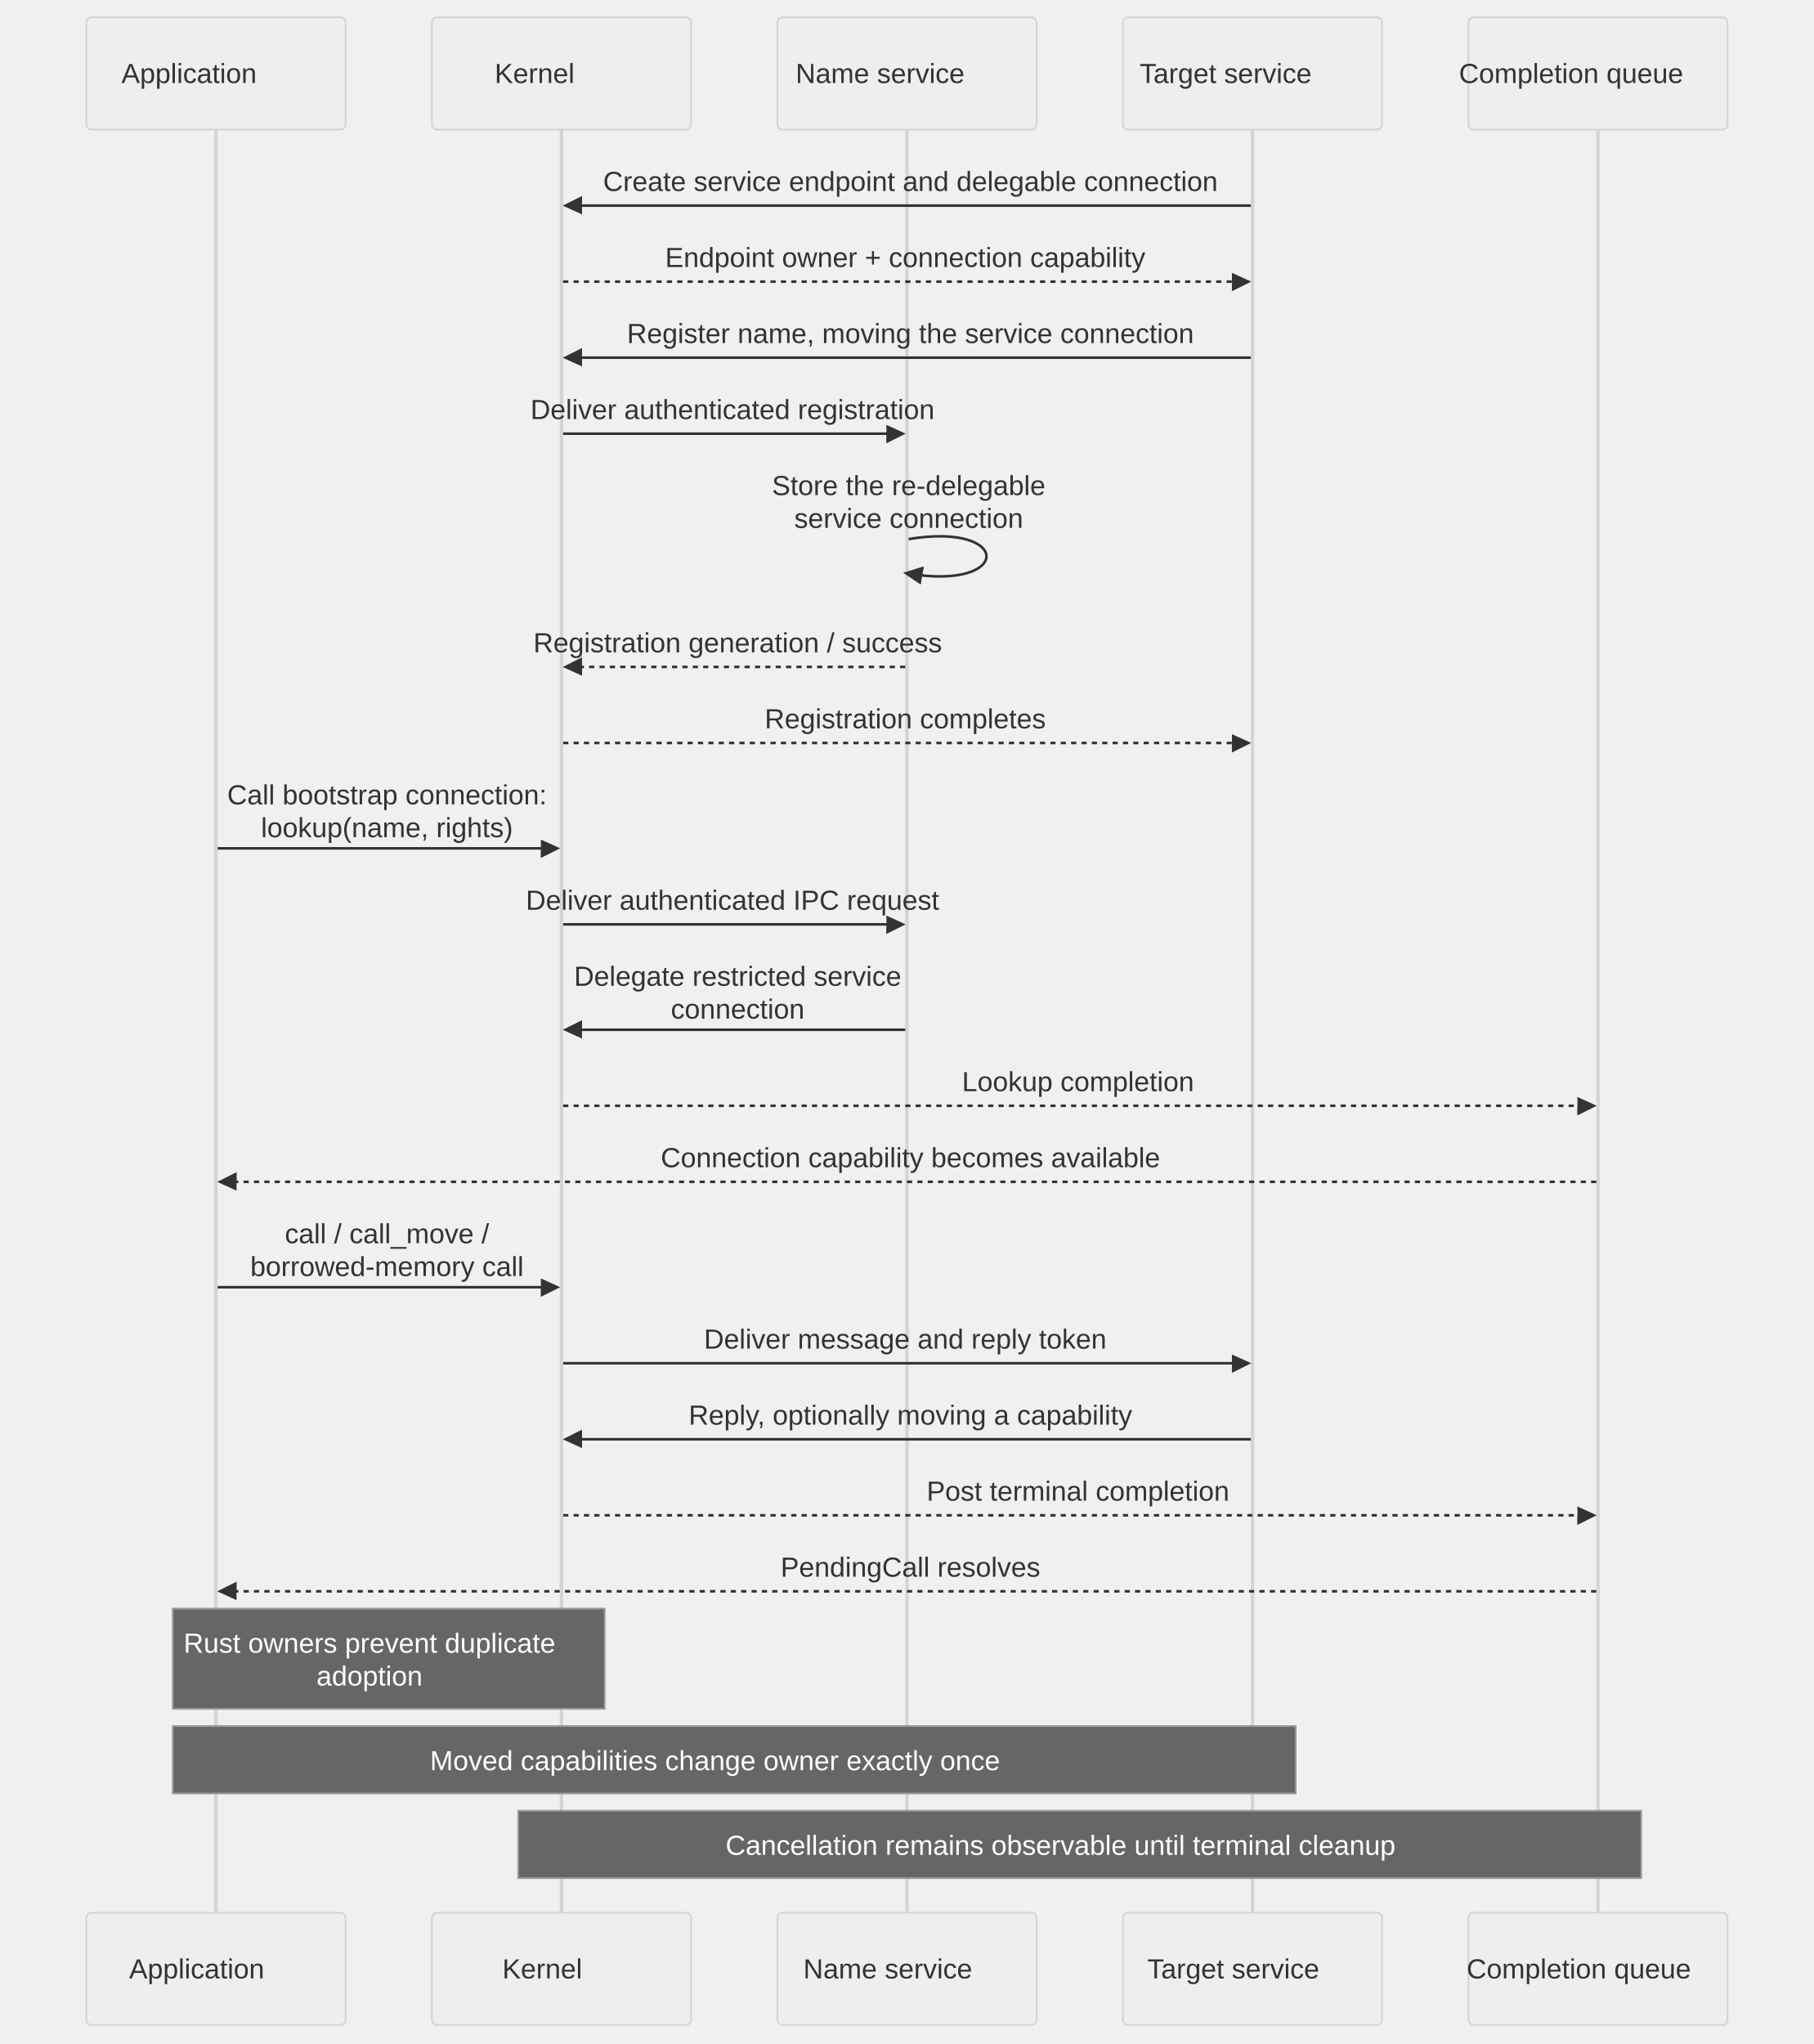
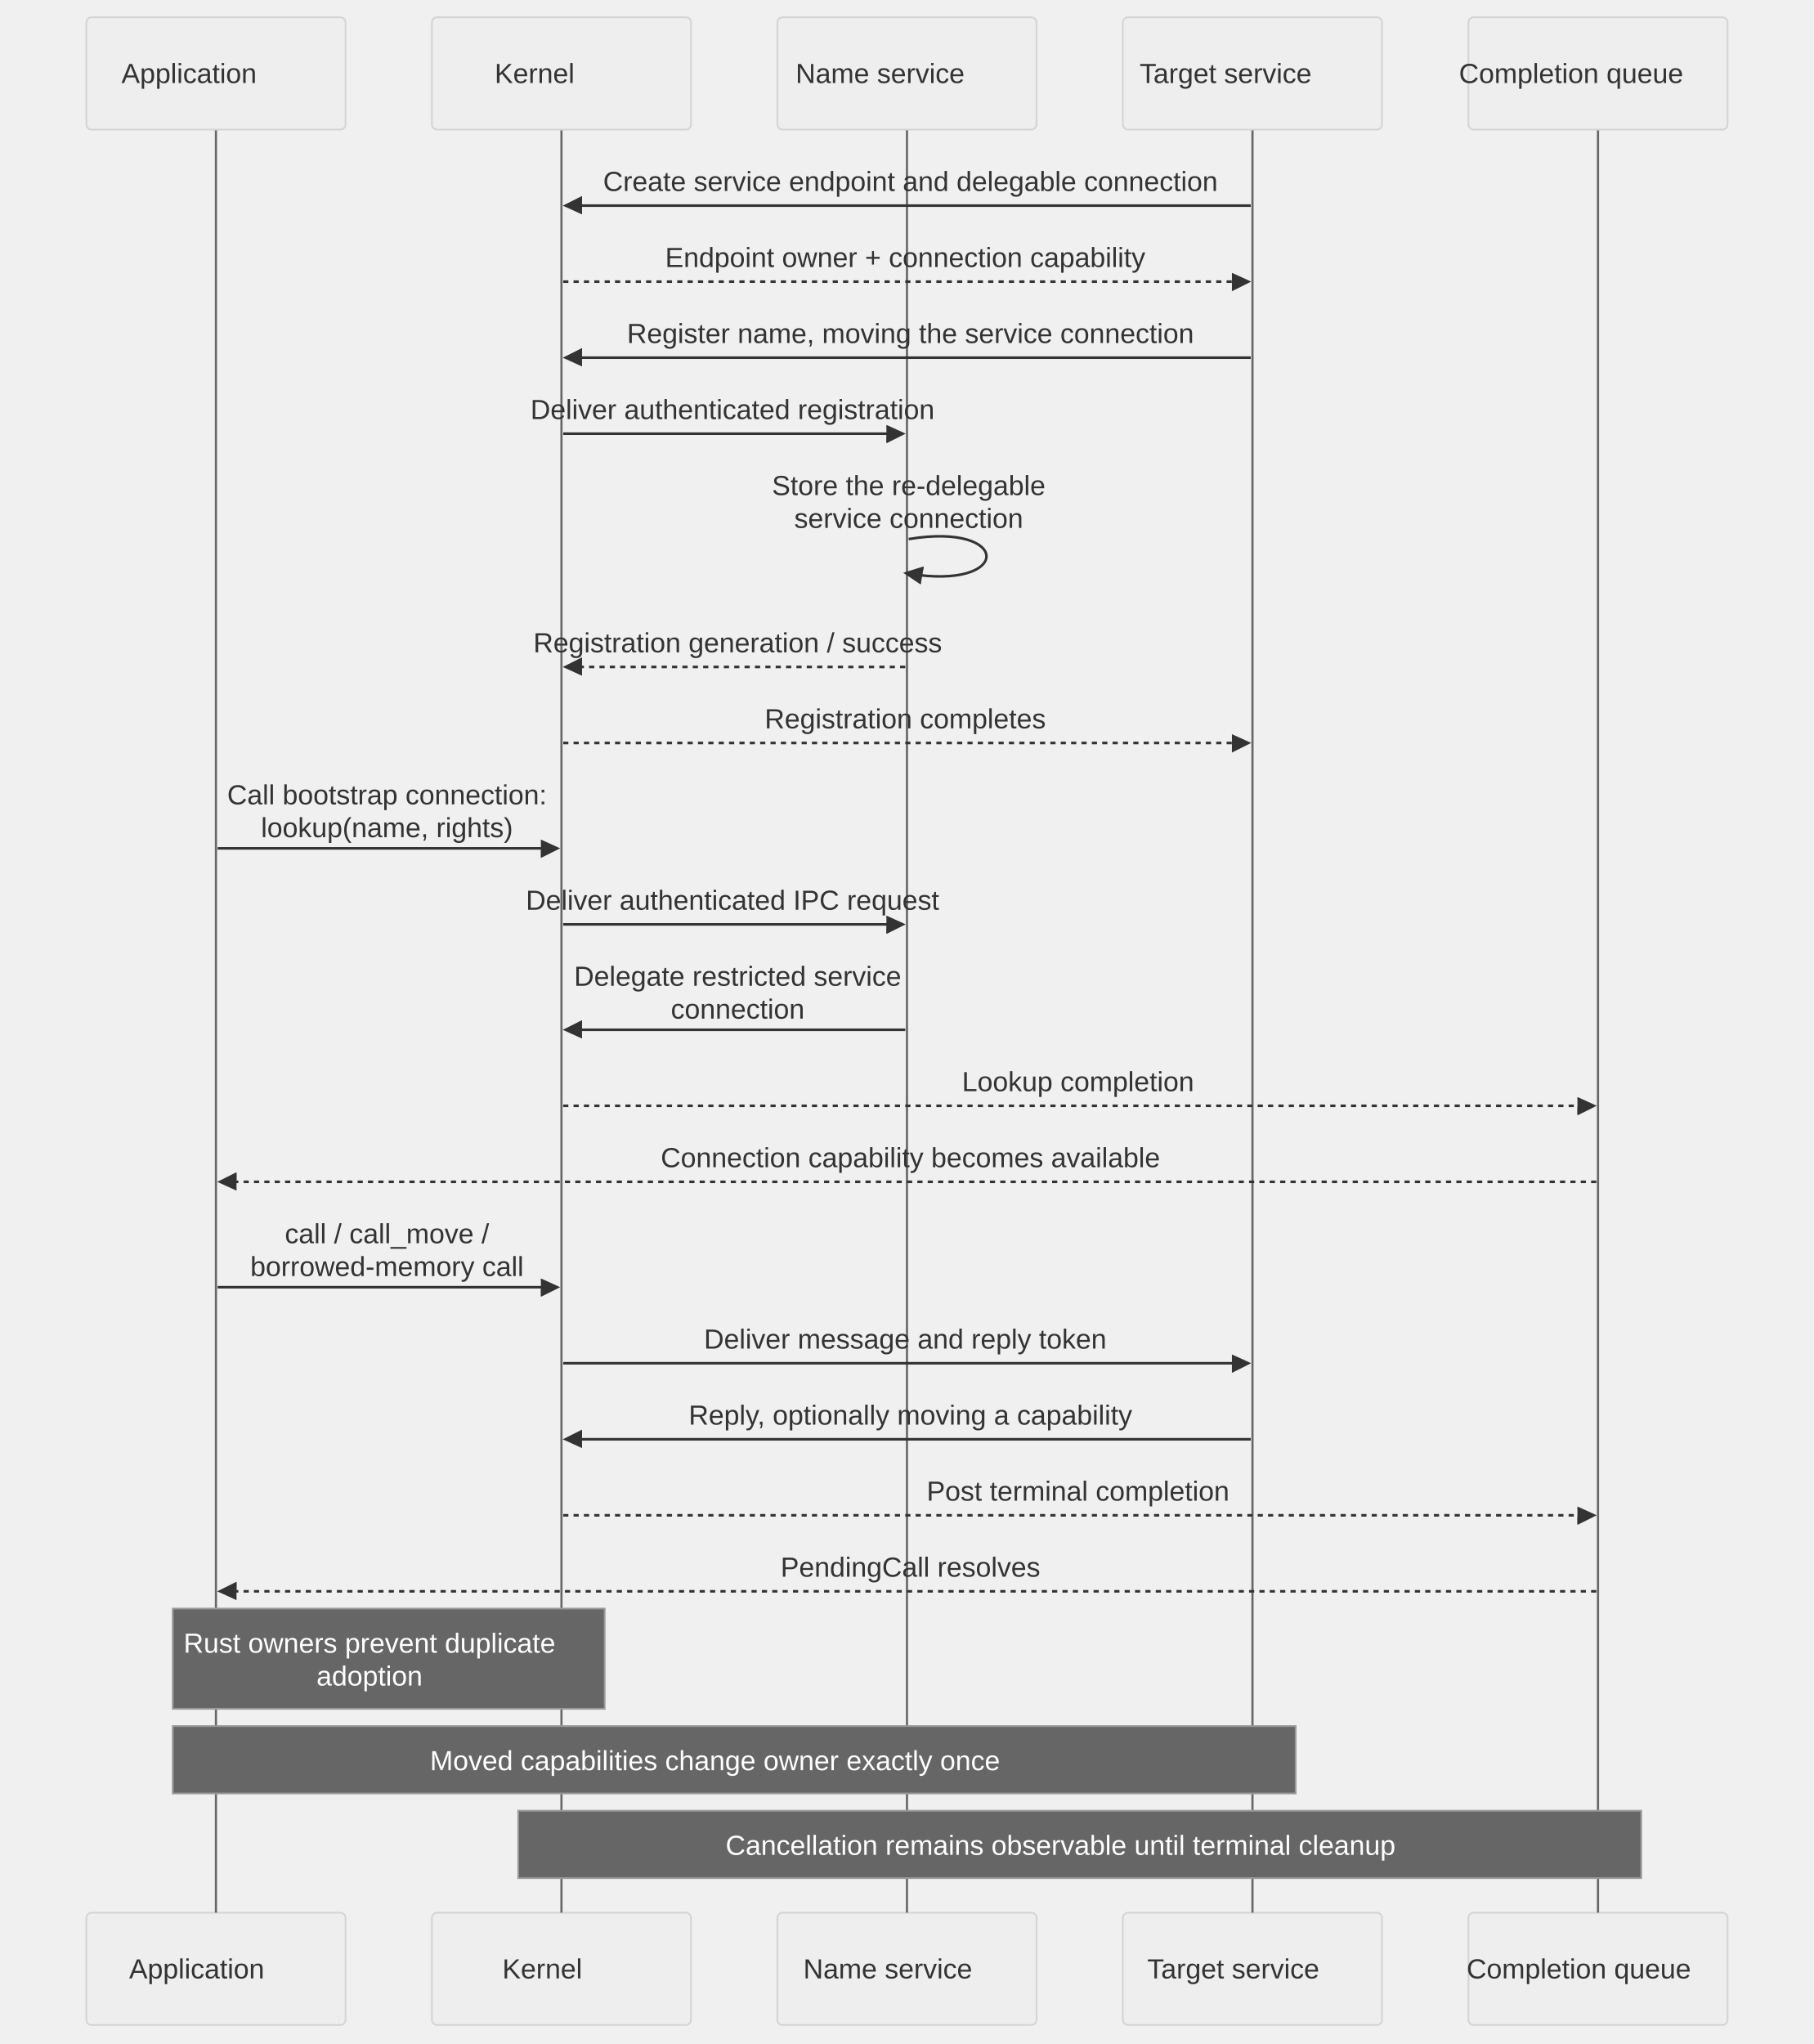
<svg xmlns="http://www.w3.org/2000/svg" xml:space="preserve" id="my-svg" width="100%" style="max-width: 1050px; background-color: white;" viewBox="-50 -10 1050 1183" role="graphics-document document" aria-roledescription="sequence">
  <g>
    <rect x="800" y="1097" fill="#eaeaea" stroke="#666" width="150" height="65" name="Q" rx="3" ry="3" class="actor actor-bottom" />
    <text x="875" y="1129.5" dominant-baseline="central" alignment-baseline="central" class="actor actor-box" style="text-anchor: middle; font-size: 16px; font-weight: 400;">
      <tspan x="875" dy="0">Completion queue</tspan>
    </text>
  </g>
  <g>
    <rect x="600" y="1097" fill="#eaeaea" stroke="#666" width="150" height="65" name="S" rx="3" ry="3" class="actor actor-bottom" />
    <text x="675" y="1129.5" dominant-baseline="central" alignment-baseline="central" class="actor actor-box" style="text-anchor: middle; font-size: 16px; font-weight: 400;">
      <tspan x="675" dy="0">Target service</tspan>
    </text>
  </g>
  <g>
    <rect x="400" y="1097" fill="#eaeaea" stroke="#666" width="150" height="65" name="N" rx="3" ry="3" class="actor actor-bottom" />
    <text x="475" y="1129.5" dominant-baseline="central" alignment-baseline="central" class="actor actor-box" style="text-anchor: middle; font-size: 16px; font-weight: 400;">
      <tspan x="475" dy="0">Name service</tspan>
    </text>
  </g>
  <g>
    <rect x="200" y="1097" fill="#eaeaea" stroke="#666" width="150" height="65" name="K" rx="3" ry="3" class="actor actor-bottom" />
    <text x="275" y="1129.5" dominant-baseline="central" alignment-baseline="central" class="actor actor-box" style="text-anchor: middle; font-size: 16px; font-weight: 400;">
      <tspan x="275" dy="0">Kernel</tspan>
    </text>
  </g>
  <g>
    <rect x="0" y="1097" fill="#eaeaea" stroke="#666" width="150" height="65" name="A" rx="3" ry="3" class="actor actor-bottom" />
    <text x="75" y="1129.5" dominant-baseline="central" alignment-baseline="central" class="actor actor-box" style="text-anchor: middle; font-size: 16px; font-weight: 400;">
      <tspan x="75" dy="0">Application</tspan>
    </text>
  </g>
  <g>
    <line id="actor4" x1="875" y1="65" x2="875" y2="1097" class="actor-line 200" stroke-width="0.5px" stroke="#999" name="Q" data-et="life-line" data-id="Q" />
    <g id="root-4" data-et="participant" data-type="participant" data-id="Q">
      <rect x="800" y="0" fill="#eaeaea" stroke="#666" width="150" height="65" name="Q" rx="3" ry="3" class="actor actor-top" />
      <text x="875" y="32.5" dominant-baseline="central" alignment-baseline="central" class="actor actor-box" style="text-anchor: middle; font-size: 16px; font-weight: 400;">
        <tspan x="875" dy="0">Completion queue</tspan>
      </text>
    </g>
  </g>
  <g>
    <line id="actor3" x1="675" y1="65" x2="675" y2="1097" class="actor-line 200" stroke-width="0.5px" stroke="#999" name="S" data-et="life-line" data-id="S" />
    <g id="root-3" data-et="participant" data-type="participant" data-id="S">
      <rect x="600" y="0" fill="#eaeaea" stroke="#666" width="150" height="65" name="S" rx="3" ry="3" class="actor actor-top" />
      <text x="675" y="32.5" dominant-baseline="central" alignment-baseline="central" class="actor actor-box" style="text-anchor: middle; font-size: 16px; font-weight: 400;">
        <tspan x="675" dy="0">Target service</tspan>
      </text>
    </g>
  </g>
  <g>
    <line id="actor2" x1="475" y1="65" x2="475" y2="1097" class="actor-line 200" stroke-width="0.5px" stroke="#999" name="N" data-et="life-line" data-id="N" />
    <g id="root-2" data-et="participant" data-type="participant" data-id="N">
      <rect x="400" y="0" fill="#eaeaea" stroke="#666" width="150" height="65" name="N" rx="3" ry="3" class="actor actor-top" />
      <text x="475" y="32.5" dominant-baseline="central" alignment-baseline="central" class="actor actor-box" style="text-anchor: middle; font-size: 16px; font-weight: 400;">
        <tspan x="475" dy="0">Name service</tspan>
      </text>
    </g>
  </g>
  <g>
    <line id="actor1" x1="275" y1="65" x2="275" y2="1097" class="actor-line 200" stroke-width="0.5px" stroke="#999" name="K" data-et="life-line" data-id="K" />
    <g id="root-1" data-et="participant" data-type="participant" data-id="K">
      <rect x="200" y="0" fill="#eaeaea" stroke="#666" width="150" height="65" name="K" rx="3" ry="3" class="actor actor-top" />
      <text x="275" y="32.5" dominant-baseline="central" alignment-baseline="central" class="actor actor-box" style="text-anchor: middle; font-size: 16px; font-weight: 400;">
        <tspan x="275" dy="0">Kernel</tspan>
      </text>
    </g>
  </g>
  <g>
    <line id="actor0" x1="75" y1="65" x2="75" y2="1097" class="actor-line 200" stroke-width="0.5px" stroke="#999" name="A" data-et="life-line" data-id="A" />
    <g id="root-0" data-et="participant" data-type="participant" data-id="A">
      <rect x="0" y="0" fill="#eaeaea" stroke="#666" width="150" height="65" name="A" rx="3" ry="3" class="actor actor-top" />
      <text x="75" y="32.5" dominant-baseline="central" alignment-baseline="central" class="actor actor-box" style="text-anchor: middle; font-size: 16px; font-weight: 400;">
        <tspan x="75" dy="0">Application</tspan>
      </text>
    </g>
  </g>
-   <style>#my-svg{font-family:"trebuchet ms",verdana,arial,sans-serif;font-size:16px;fill:#000000;}@keyframes edge-animation-frame{from{stroke-dashoffset:0;}}@keyframes dash{to{stroke-dashoffset:0;}}#my-svg .edge-animation-slow{stroke-dasharray:9,5!important;stroke-dashoffset:900;animation:dash 50s linear infinite;stroke-linecap:round;}#my-svg .edge-animation-fast{stroke-dasharray:9,5!important;stroke-dashoffset:900;animation:dash 20s linear infinite;stroke-linecap:round;}#my-svg .error-icon{fill:#552222;}#my-svg .error-text{fill:#552222;stroke:#552222;}#my-svg .edge-thickness-normal{stroke-width:1px;}#my-svg .edge-thickness-thick{stroke-width:3.5px;}#my-svg .edge-pattern-solid{stroke-dasharray:0;}#my-svg .edge-thickness-invisible{stroke-width:0;fill:none;}#my-svg .edge-pattern-dashed{stroke-dasharray:3;}#my-svg .edge-pattern-dotted{stroke-dasharray:2;}#my-svg .marker{fill:#666;stroke:#666;}#my-svg .marker.cross{stroke:#666;}#my-svg svg{font-family:"trebuchet ms",verdana,arial,sans-serif;font-size:16px;}#my-svg p{margin:0;}#my-svg .actor{stroke:hsl(0, 0%, 83%);fill:#eee;stroke-width:1;}#my-svg rect.actor.outer-path[data-look="neo"]{filter:drop-shadow( 1px 2px 2px rgba(185,185,185,1));}#my-svg rect.note[data-look="neo"]{stroke:#999;fill:#666;filter:drop-shadow( 1px 2px 2px rgba(185,185,185,1));}#my-svg text.actor&gt;tspan{fill:#333;stroke:none;}#my-svg .actor-line{stroke:hsl(0, 0%, 83%);}#my-svg .innerArc{stroke-width:1.5;stroke-dasharray:none;}#my-svg .messageLine0{stroke-width:1.5;stroke-dasharray:none;stroke:#333;}#my-svg .messageLine1{stroke-width:1.5;stroke-dasharray:2,2;stroke:#333;}#my-svg [id$="-arrowhead"] path{fill:#333;stroke:#333;}#my-svg .sequenceNumber{fill:white;}#my-svg [id$="-sequencenumber"]{fill:#333;}#my-svg [id$="-crosshead"] path{fill:#333;stroke:#333;}#my-svg .messageText{fill:#333;stroke:none;}#my-svg .labelBox{stroke:hsl(0, 0%, 83%);fill:#eee;filter:none;}#my-svg .labelText,#my-svg .labelText&gt;tspan{fill:#333;stroke:none;}#my-svg .loopText,#my-svg .loopText&gt;tspan{fill:#333;stroke:none;}#my-svg .loopLine{stroke-width:2px;stroke-dasharray:2,2;stroke:hsl(0, 0%, 83%);fill:hsl(0, 0%, 83%);}#my-svg .note{stroke:#999;fill:#666;}#my-svg .noteText,#my-svg .noteText&gt;tspan{fill:#fff;stroke:none;font-weight:normal;}#my-svg .activation0{fill:#f4f4f4;stroke:#666;}#my-svg .activation1{fill:#f4f4f4;stroke:#666;}#my-svg .activation2{fill:#f4f4f4;stroke:#666;}#my-svg .actorPopupMenu{position:absolute;}#my-svg .actorPopupMenuPanel{position:absolute;fill:#eee;box-shadow:0px 8px 16px 0px rgba(0,0,0,0.2);filter:drop-shadow(3px 5px 2px rgb(0 0 0 / 0.4));}#my-svg .actor-man circle,#my-svg line{fill:#eee;stroke-width:2px;}#my-svg g rect.rect{filter:drop-shadow( 1px 2px 2px rgba(185,185,185,1));stroke:#999;}#my-svg .node .neo-node{stroke:#999;}#my-svg [data-look="neo"].node rect,#my-svg [data-look="neo"].cluster rect,#my-svg [data-look="neo"].node polygon{stroke:url(#my-svg-gradient);filter:drop-shadow( 1px 2px 2px rgba(185,185,185,1));}#my-svg [data-look="neo"].node path{stroke:url(#my-svg-gradient);stroke-width:1px;}#my-svg [data-look="neo"].node .outer-path{filter:drop-shadow( 1px 2px 2px rgba(185,185,185,1));}#my-svg [data-look="neo"].node .neo-line path{stroke:#999;filter:none;}#my-svg [data-look="neo"].node circle{stroke:url(#my-svg-gradient);filter:drop-shadow( 1px 2px 2px rgba(185,185,185,1));}#my-svg [data-look="neo"].node circle .state-start{fill:#000000;}#my-svg [data-look="neo"].icon-shape .icon{fill:url(#my-svg-gradient);filter:drop-shadow( 1px 2px 2px rgba(185,185,185,1));}#my-svg [data-look="neo"].icon-shape .icon-neo path{stroke:url(#my-svg-gradient);filter:drop-shadow( 1px 2px 2px rgba(185,185,185,1));}#my-svg :root{--mermaid-font-family:"trebuchet ms",verdana,arial,sans-serif;}</style>
+   <style>#my-svg{font-family:"trebuchet ms",verdana,arial,sans-serif;font-size:16px;fill:#000000;}@keyframes edge-animation-frame{from{stroke-dashoffset:0;}}@keyframes dash{to{stroke-dashoffset:0;}}#my-svg .edge-animation-slow{stroke-dasharray:9,5!important;stroke-dashoffset:900;animation:dash 50s linear infinite;stroke-linecap:round;}#my-svg .edge-animation-fast{stroke-dasharray:9,5!important;stroke-dashoffset:900;animation:dash 20s linear infinite;stroke-linecap:round;}#my-svg .error-icon{fill:#552222;}#my-svg .error-text{fill:#552222;stroke:#552222;}#my-svg .edge-thickness-normal{stroke-width:1px;}#my-svg .edge-thickness-thick{stroke-width:3.5px;}#my-svg .edge-pattern-solid{stroke-dasharray:0;}#my-svg .edge-thickness-invisible{stroke-width:0;fill:none;}#my-svg .edge-pattern-dashed{stroke-dasharray:3;}#my-svg .edge-pattern-dotted{stroke-dasharray:2;}#my-svg .marker{fill:#666;stroke:#666;}#my-svg .marker.cross{stroke:#666;}#my-svg svg{font-family:"trebuchet ms",verdana,arial,sans-serif;font-size:16px;}#my-svg p{margin:0;}#my-svg .actor{stroke:hsl(0, 0%, 83%);fill:#eee;stroke-width:1;}#my-svg rect.actor.outer-path[data-look="neo"]{filter:drop-shadow( 1px 2px 2px rgba(185,185,185,1));}#my-svg rect.note[data-look="neo"]{stroke:#999;fill:#666;filter:drop-shadow( 1px 2px 2px rgba(185,185,185,1));}#my-svg text.actor&gt;tspan{fill:#333;stroke:none;}#my-svg .actor-line{stroke:#666666;}#my-svg .innerArc{stroke-width:1.5;stroke-dasharray:none;}#my-svg .messageLine0{stroke-width:1.5;stroke-dasharray:none;stroke:#333;}#my-svg .messageLine1{stroke-width:1.5;stroke-dasharray:2,2;stroke:#333;}#my-svg [id$="-arrowhead"] path{fill:#333;stroke:#333;}#my-svg .sequenceNumber{fill:white;}#my-svg [id$="-sequencenumber"]{fill:#333;}#my-svg [id$="-crosshead"] path{fill:#333;stroke:#333;}#my-svg .messageText{fill:#333;stroke:none;}#my-svg .labelBox{stroke:hsl(0, 0%, 83%);fill:#eee;filter:none;}#my-svg .labelText,#my-svg .labelText&gt;tspan{fill:#333;stroke:none;}#my-svg .loopText,#my-svg .loopText&gt;tspan{fill:#333;stroke:none;}#my-svg .loopLine{stroke-width:2px;stroke-dasharray:2,2;stroke:hsl(0, 0%, 83%);fill:hsl(0, 0%, 83%);}#my-svg .note{stroke:#999;fill:#666;}#my-svg .noteText,#my-svg .noteText&gt;tspan{fill:#fff;stroke:none;font-weight:normal;}#my-svg .activation0{fill:#f4f4f4;stroke:#666;}#my-svg .activation1{fill:#f4f4f4;stroke:#666;}#my-svg .activation2{fill:#f4f4f4;stroke:#666;}#my-svg .actorPopupMenu{position:absolute;}#my-svg .actorPopupMenuPanel{position:absolute;fill:#eee;box-shadow:0px 8px 16px 0px rgba(0,0,0,0.2);filter:drop-shadow(3px 5px 2px rgb(0 0 0 / 0.4));}#my-svg .actor-man circle,#my-svg line{fill:#eee;stroke-width:2px;}#my-svg g rect.rect{filter:drop-shadow( 1px 2px 2px rgba(185,185,185,1));stroke:#999;}#my-svg .node .neo-node{stroke:#999;}#my-svg [data-look="neo"].node rect,#my-svg [data-look="neo"].cluster rect,#my-svg [data-look="neo"].node polygon{stroke:url(#my-svg-gradient);filter:drop-shadow( 1px 2px 2px rgba(185,185,185,1));}#my-svg [data-look="neo"].node path{stroke:url(#my-svg-gradient);stroke-width:1px;}#my-svg [data-look="neo"].node .outer-path{filter:drop-shadow( 1px 2px 2px rgba(185,185,185,1));}#my-svg [data-look="neo"].node .neo-line path{stroke:#999;filter:none;}#my-svg [data-look="neo"].node circle{stroke:url(#my-svg-gradient);filter:drop-shadow( 1px 2px 2px rgba(185,185,185,1));}#my-svg [data-look="neo"].node circle .state-start{fill:#000000;}#my-svg [data-look="neo"].icon-shape .icon{fill:url(#my-svg-gradient);filter:drop-shadow( 1px 2px 2px rgba(185,185,185,1));}#my-svg [data-look="neo"].icon-shape .icon-neo path{stroke:url(#my-svg-gradient);filter:drop-shadow( 1px 2px 2px rgba(185,185,185,1));}#my-svg .actor-line{stroke:#666666!important;stroke-width:1.25px!important;}#my-svg :root{--mermaid-font-family:"trebuchet ms",verdana,arial,sans-serif;}</style>
  <g />
  <defs>
    <symbol id="my-svg-computer" width="24" height="24">
      <path transform="scale(.5)" d="M2 2v13h20v-13h-20zm18 11h-16v-9h16v9zm-10.228 6l.466-1h3.524l.467 1h-4.457zm14.228 3h-24l2-6h2.104l-1.33 4h18.45l-1.297-4h2.073l2 6zm-5-10h-14v-7h14v7z" />
    </symbol>
  </defs>
  <defs>
    <symbol id="my-svg-database" fill-rule="evenodd" clip-rule="evenodd">
      <path transform="scale(.5)" d="M12.258.001l.256.004.255.005.253.008.251.01.249.012.247.015.246.016.242.019.241.02.239.023.236.024.233.027.231.028.229.031.225.032.223.034.22.036.217.038.214.04.211.041.208.043.205.045.201.046.198.048.194.05.191.051.187.053.183.054.18.056.175.057.172.059.168.06.163.061.16.063.155.064.15.066.074.033.073.033.071.034.07.034.069.035.068.035.067.035.066.035.064.036.064.036.062.036.06.036.06.037.058.037.058.037.055.038.055.038.053.038.052.038.051.039.05.039.048.039.047.039.045.04.044.04.043.04.041.04.04.041.039.041.037.041.036.041.034.041.033.042.032.042.03.042.029.042.027.042.026.043.024.043.023.043.021.043.02.043.018.044.017.043.015.044.013.044.012.044.011.045.009.044.007.045.006.045.004.045.002.045.001.045v17l-.001.045-.002.045-.004.045-.006.045-.007.045-.009.044-.011.045-.012.044-.013.044-.015.044-.017.043-.018.044-.02.043-.021.043-.023.043-.024.043-.026.043-.027.042-.029.042-.03.042-.032.042-.033.042-.034.041-.036.041-.037.041-.039.041-.04.041-.041.04-.043.04-.044.04-.045.04-.047.039-.048.039-.05.039-.051.039-.052.038-.053.038-.055.038-.055.038-.058.037-.058.037-.06.037-.06.036-.062.036-.064.036-.064.036-.066.035-.067.035-.068.035-.069.035-.07.034-.071.034-.073.033-.074.033-.15.066-.155.064-.16.063-.163.061-.168.06-.172.059-.175.057-.18.056-.183.054-.187.053-.191.051-.194.05-.198.048-.201.046-.205.045-.208.043-.211.041-.214.04-.217.038-.22.036-.223.034-.225.032-.229.031-.231.028-.233.027-.236.024-.239.023-.241.02-.242.019-.246.016-.247.015-.249.012-.251.01-.253.008-.255.005-.256.004-.258.001-.258-.001-.256-.004-.255-.005-.253-.008-.251-.01-.249-.012-.247-.015-.245-.016-.243-.019-.241-.02-.238-.023-.236-.024-.234-.027-.231-.028-.228-.031-.226-.032-.223-.034-.22-.036-.217-.038-.214-.04-.211-.041-.208-.043-.204-.045-.201-.046-.198-.048-.195-.05-.19-.051-.187-.053-.184-.054-.179-.056-.176-.057-.172-.059-.167-.06-.164-.061-.159-.063-.155-.064-.151-.066-.074-.033-.072-.033-.072-.034-.07-.034-.069-.035-.068-.035-.067-.035-.066-.035-.064-.036-.063-.036-.062-.036-.061-.036-.06-.037-.058-.037-.057-.037-.056-.038-.055-.038-.053-.038-.052-.038-.051-.039-.049-.039-.049-.039-.046-.039-.046-.04-.044-.04-.043-.04-.041-.04-.04-.041-.039-.041-.037-.041-.036-.041-.034-.041-.033-.042-.032-.042-.03-.042-.029-.042-.027-.042-.026-.043-.024-.043-.023-.043-.021-.043-.02-.043-.018-.044-.017-.043-.015-.044-.013-.044-.012-.044-.011-.045-.009-.044-.007-.045-.006-.045-.004-.045-.002-.045-.001-.045v-17l.001-.045.002-.045.004-.045.006-.045.007-.045.009-.044.011-.045.012-.044.013-.044.015-.044.017-.043.018-.044.02-.043.021-.043.023-.043.024-.043.026-.043.027-.042.029-.042.03-.042.032-.042.033-.042.034-.041.036-.041.037-.041.039-.041.04-.041.041-.04.043-.04.044-.04.046-.04.046-.039.049-.039.049-.039.051-.039.052-.038.053-.038.055-.038.056-.038.057-.037.058-.037.06-.037.061-.036.062-.036.063-.036.064-.036.066-.035.067-.035.068-.035.069-.035.07-.034.072-.034.072-.033.074-.033.151-.066.155-.064.159-.063.164-.061.167-.06.172-.059.176-.057.179-.056.184-.054.187-.053.19-.051.195-.05.198-.048.201-.046.204-.045.208-.043.211-.041.214-.04.217-.038.22-.036.223-.034.226-.032.228-.031.231-.028.234-.027.236-.024.238-.023.241-.02.243-.019.245-.016.247-.015.249-.012.251-.01.253-.008.255-.005.256-.004.258-.001.258.001zm-9.258 20.499v.01l.001.021.003.021.004.022.005.021.006.022.007.022.009.023.01.022.011.023.012.023.013.023.015.023.016.024.017.023.018.024.019.024.021.024.022.025.023.024.024.025.052.049.056.05.061.051.066.051.07.051.075.051.079.052.084.052.088.052.092.052.097.052.102.051.105.052.11.052.114.051.119.051.123.051.127.05.131.05.135.05.139.048.144.049.147.047.152.047.155.047.16.045.163.045.167.043.171.043.176.041.178.041.183.039.187.039.19.037.194.035.197.035.202.033.204.031.209.03.212.029.216.027.219.025.222.024.226.021.23.02.233.018.236.016.24.015.243.012.246.01.249.008.253.005.256.004.259.001.26-.001.257-.004.254-.005.25-.008.247-.011.244-.012.241-.014.237-.016.233-.018.231-.021.226-.021.224-.024.22-.026.216-.027.212-.028.21-.031.205-.031.202-.034.198-.034.194-.036.191-.037.187-.039.183-.04.179-.04.175-.042.172-.043.168-.044.163-.045.16-.046.155-.046.152-.047.148-.048.143-.049.139-.049.136-.05.131-.05.126-.05.123-.051.118-.052.114-.051.11-.052.106-.052.101-.052.096-.052.092-.052.088-.053.083-.051.079-.052.074-.052.07-.051.065-.051.06-.051.056-.05.051-.05.023-.024.023-.025.021-.024.02-.024.019-.024.018-.024.017-.024.015-.023.014-.024.013-.023.012-.023.01-.023.01-.022.008-.022.006-.022.006-.022.004-.022.004-.021.001-.021.001-.021v-4.127l-.077.055-.08.053-.083.054-.085.053-.087.052-.09.052-.093.051-.095.05-.097.05-.1.049-.102.049-.105.048-.106.047-.109.047-.111.046-.114.045-.115.045-.118.044-.12.043-.122.042-.124.042-.126.041-.128.04-.13.04-.132.038-.134.038-.135.037-.138.037-.139.035-.142.035-.143.034-.144.033-.147.032-.148.031-.15.03-.151.03-.153.029-.154.027-.156.027-.158.026-.159.025-.161.024-.162.023-.163.022-.165.021-.166.02-.167.019-.169.018-.169.017-.171.016-.173.015-.173.014-.175.013-.175.012-.177.011-.178.01-.179.008-.179.008-.181.006-.182.005-.182.004-.184.003-.184.002h-.37l-.184-.002-.184-.003-.182-.004-.182-.005-.181-.006-.179-.008-.179-.008-.178-.01-.176-.011-.176-.012-.175-.013-.173-.014-.172-.015-.171-.016-.17-.017-.169-.018-.167-.019-.166-.02-.165-.021-.163-.022-.162-.023-.161-.024-.159-.025-.157-.026-.156-.027-.155-.027-.153-.029-.151-.03-.15-.03-.148-.031-.146-.032-.145-.033-.143-.034-.141-.035-.14-.035-.137-.037-.136-.037-.134-.038-.132-.038-.13-.04-.128-.04-.126-.041-.124-.042-.122-.042-.12-.044-.117-.043-.116-.045-.113-.045-.112-.046-.109-.047-.106-.047-.105-.048-.102-.049-.1-.049-.097-.05-.095-.05-.093-.052-.09-.051-.087-.052-.085-.053-.083-.054-.08-.054-.077-.054v4.127zm0-5.654v.011l.001.021.003.021.004.021.005.022.006.022.007.022.009.022.01.022.011.023.012.023.013.023.015.024.016.023.017.024.018.024.019.024.021.024.022.024.023.025.024.024.052.05.056.05.061.05.066.051.07.051.075.052.079.051.084.052.088.052.092.052.097.052.102.052.105.052.11.051.114.051.119.052.123.05.127.051.131.05.135.049.139.049.144.048.147.048.152.047.155.046.16.045.163.045.167.044.171.042.176.042.178.04.183.04.187.038.19.037.194.036.197.034.202.033.204.032.209.03.212.028.216.027.219.025.222.024.226.022.23.02.233.018.236.016.24.014.243.012.246.01.249.008.253.006.256.003.259.001.26-.001.257-.003.254-.006.25-.008.247-.01.244-.012.241-.015.237-.016.233-.018.231-.02.226-.022.224-.024.22-.025.216-.027.212-.029.21-.03.205-.032.202-.033.198-.035.194-.036.191-.037.187-.039.183-.039.179-.041.175-.042.172-.043.168-.044.163-.045.16-.045.155-.047.152-.047.148-.048.143-.048.139-.05.136-.049.131-.05.126-.051.123-.051.118-.051.114-.052.11-.052.106-.052.101-.052.096-.052.092-.052.088-.052.083-.052.079-.052.074-.051.07-.052.065-.051.06-.05.056-.051.051-.049.023-.025.023-.024.021-.025.02-.024.019-.024.018-.024.017-.024.015-.023.014-.023.013-.024.012-.022.01-.023.01-.023.008-.022.006-.022.006-.022.004-.021.004-.022.001-.021.001-.021v-4.139l-.077.054-.08.054-.083.054-.085.052-.087.053-.09.051-.093.051-.095.051-.097.05-.1.049-.102.049-.105.048-.106.047-.109.047-.111.046-.114.045-.115.044-.118.044-.12.044-.122.042-.124.042-.126.041-.128.04-.13.039-.132.039-.134.038-.135.037-.138.036-.139.036-.142.035-.143.033-.144.033-.147.033-.148.031-.15.03-.151.03-.153.028-.154.028-.156.027-.158.026-.159.025-.161.024-.162.023-.163.022-.165.021-.166.02-.167.019-.169.018-.169.017-.171.016-.173.015-.173.014-.175.013-.175.012-.177.011-.178.009-.179.009-.179.007-.181.007-.182.005-.182.004-.184.003-.184.002h-.37l-.184-.002-.184-.003-.182-.004-.182-.005-.181-.007-.179-.007-.179-.009-.178-.009-.176-.011-.176-.012-.175-.013-.173-.014-.172-.015-.171-.016-.17-.017-.169-.018-.167-.019-.166-.02-.165-.021-.163-.022-.162-.023-.161-.024-.159-.025-.157-.026-.156-.027-.155-.028-.153-.028-.151-.03-.15-.03-.148-.031-.146-.033-.145-.033-.143-.033-.141-.035-.14-.036-.137-.036-.136-.037-.134-.038-.132-.039-.13-.039-.128-.04-.126-.041-.124-.042-.122-.043-.12-.043-.117-.044-.116-.044-.113-.046-.112-.046-.109-.046-.106-.047-.105-.048-.102-.049-.1-.049-.097-.05-.095-.051-.093-.051-.09-.051-.087-.053-.085-.052-.083-.054-.08-.054-.077-.054v4.139zm0-5.666v.011l.001.02.003.022.004.021.005.022.006.021.007.022.009.023.01.022.011.023.012.023.013.023.015.023.016.024.017.024.018.023.019.024.021.025.022.024.023.024.024.025.052.05.056.05.061.05.066.051.07.051.075.052.079.051.084.052.088.052.092.052.097.052.102.052.105.051.11.052.114.051.119.051.123.051.127.05.131.05.135.05.139.049.144.048.147.048.152.047.155.046.16.045.163.045.167.043.171.043.176.042.178.04.183.04.187.038.19.037.194.036.197.034.202.033.204.032.209.03.212.028.216.027.219.025.222.024.226.021.23.02.233.018.236.017.24.014.243.012.246.01.249.008.253.006.256.003.259.001.26-.001.257-.003.254-.006.25-.008.247-.01.244-.013.241-.014.237-.016.233-.018.231-.02.226-.022.224-.024.22-.025.216-.027.212-.029.21-.03.205-.032.202-.033.198-.035.194-.036.191-.037.187-.039.183-.039.179-.041.175-.042.172-.043.168-.044.163-.045.16-.045.155-.047.152-.047.148-.048.143-.049.139-.049.136-.049.131-.051.126-.05.123-.051.118-.052.114-.051.11-.052.106-.052.101-.052.096-.052.092-.052.088-.052.083-.052.079-.052.074-.052.07-.051.065-.051.06-.051.056-.05.051-.049.023-.025.023-.025.021-.024.02-.024.019-.024.018-.024.017-.024.015-.023.014-.024.013-.023.012-.023.01-.022.01-.023.008-.022.006-.022.006-.022.004-.022.004-.021.001-.021.001-.021v-4.153l-.077.054-.08.054-.083.053-.085.053-.087.053-.09.051-.093.051-.095.051-.097.05-.1.049-.102.048-.105.048-.106.048-.109.046-.111.046-.114.046-.115.044-.118.044-.12.043-.122.043-.124.042-.126.041-.128.04-.13.039-.132.039-.134.038-.135.037-.138.036-.139.036-.142.034-.143.034-.144.033-.147.032-.148.032-.15.03-.151.03-.153.028-.154.028-.156.027-.158.026-.159.024-.161.024-.162.023-.163.023-.165.021-.166.02-.167.019-.169.018-.169.017-.171.016-.173.015-.173.014-.175.013-.175.012-.177.01-.178.01-.179.009-.179.007-.181.006-.182.006-.182.004-.184.003-.184.001-.185.001-.185-.001-.184-.001-.184-.003-.182-.004-.182-.006-.181-.006-.179-.007-.179-.009-.178-.01-.176-.01-.176-.012-.175-.013-.173-.014-.172-.015-.171-.016-.17-.017-.169-.018-.167-.019-.166-.02-.165-.021-.163-.023-.162-.023-.161-.024-.159-.024-.157-.026-.156-.027-.155-.028-.153-.028-.151-.03-.15-.03-.148-.032-.146-.032-.145-.033-.143-.034-.141-.034-.14-.036-.137-.036-.136-.037-.134-.038-.132-.039-.13-.039-.128-.041-.126-.041-.124-.041-.122-.043-.12-.043-.117-.044-.116-.044-.113-.046-.112-.046-.109-.046-.106-.048-.105-.048-.102-.048-.1-.05-.097-.049-.095-.051-.093-.051-.09-.052-.087-.052-.085-.053-.083-.053-.08-.054-.077-.054v4.153zm8.74-8.179l-.257.004-.254.005-.25.008-.247.011-.244.012-.241.014-.237.016-.233.018-.231.021-.226.022-.224.023-.22.026-.216.027-.212.028-.21.031-.205.032-.202.033-.198.034-.194.036-.191.038-.187.038-.183.04-.179.041-.175.042-.172.043-.168.043-.163.045-.16.046-.155.046-.152.048-.148.048-.143.048-.139.049-.136.05-.131.05-.126.051-.123.051-.118.051-.114.052-.11.052-.106.052-.101.052-.096.052-.092.052-.088.052-.083.052-.079.052-.074.051-.07.052-.065.051-.06.05-.056.05-.051.05-.023.025-.023.024-.021.024-.02.025-.019.024-.018.024-.017.023-.015.024-.014.023-.013.023-.012.023-.01.023-.01.022-.008.022-.006.023-.006.021-.004.022-.004.021-.001.021-.001.021.001.021.001.021.004.021.004.022.006.021.006.023.008.022.01.022.01.023.012.023.013.023.014.023.015.024.017.023.018.024.019.024.02.025.021.024.023.024.023.025.051.05.056.05.06.05.065.051.07.052.074.051.079.052.083.052.088.052.092.052.096.052.101.052.106.052.11.052.114.052.118.051.123.051.126.051.131.05.136.05.139.049.143.048.148.048.152.048.155.046.16.046.163.045.168.043.172.043.175.042.179.041.183.04.187.038.191.038.194.036.198.034.202.033.205.032.21.031.212.028.216.027.22.026.224.023.226.022.231.021.233.018.237.016.241.014.244.012.247.011.25.008.254.005.257.004.26.001.26-.001.257-.004.254-.005.25-.008.247-.011.244-.012.241-.014.237-.016.233-.018.231-.021.226-.022.224-.023.22-.026.216-.027.212-.028.21-.031.205-.032.202-.033.198-.034.194-.036.191-.038.187-.038.183-.04.179-.041.175-.042.172-.043.168-.043.163-.045.16-.046.155-.046.152-.048.148-.048.143-.048.139-.049.136-.05.131-.05.126-.051.123-.051.118-.051.114-.052.11-.052.106-.052.101-.052.096-.052.092-.052.088-.052.083-.052.079-.052.074-.051.07-.052.065-.051.06-.05.056-.05.051-.05.023-.025.023-.024.021-.024.02-.025.019-.024.018-.024.017-.023.015-.024.014-.023.013-.023.012-.023.01-.023.01-.022.008-.022.006-.023.006-.021.004-.022.004-.021.001-.021.001-.021-.001-.021-.001-.021-.004-.021-.004-.022-.006-.021-.006-.023-.008-.022-.01-.022-.01-.023-.012-.023-.013-.023-.014-.023-.015-.024-.017-.023-.018-.024-.019-.024-.02-.025-.021-.024-.023-.024-.023-.025-.051-.05-.056-.05-.06-.05-.065-.051-.07-.052-.074-.051-.079-.052-.083-.052-.088-.052-.092-.052-.096-.052-.101-.052-.106-.052-.11-.052-.114-.052-.118-.051-.123-.051-.126-.051-.131-.05-.136-.05-.139-.049-.143-.048-.148-.048-.152-.048-.155-.046-.16-.046-.163-.045-.168-.043-.172-.043-.175-.042-.179-.041-.183-.04-.187-.038-.191-.038-.194-.036-.198-.034-.202-.033-.205-.032-.21-.031-.212-.028-.216-.027-.22-.026-.224-.023-.226-.022-.231-.021-.233-.018-.237-.016-.241-.014-.244-.012-.247-.011-.25-.008-.254-.005-.257-.004-.26-.001-.26.001z" />
    </symbol>
  </defs>
  <defs>
    <symbol id="my-svg-clock" width="24" height="24">
      <path transform="scale(.5)" d="M12 2c5.514 0 10 4.486 10 10s-4.486 10-10 10-10-4.486-10-10 4.486-10 10-10zm0-2c-6.627 0-12 5.373-12 12s5.373 12 12 12 12-5.373 12-12-5.373-12-12-12zm5.848 12.459c.202.038.202.333.001.372-1.907.361-6.045 1.111-6.547 1.111-.719 0-1.301-.582-1.301-1.301 0-.512.77-5.447 1.125-7.445.034-.192.312-.181.343.014l.985 6.238 5.394 1.011z" />
    </symbol>
  </defs>
  <defs>
    <marker id="my-svg-arrowhead" refX="7.9" refY="5" markerUnits="userSpaceOnUse" markerWidth="12" markerHeight="12" orient="auto-start-reverse">
      <path d="M -1 0 L 10 5 L 0 10 z" />
    </marker>
  </defs>
  <defs>
    <marker id="my-svg-crosshead" markerWidth="15" markerHeight="8" orient="auto" refX="4" refY="4.5">
      <path fill="none" stroke="#000000" stroke-width="1pt" d="M 1,2 L 6,7 M 6,2 L 1,7" style="stroke-dasharray: 0, 0;" />
    </marker>
  </defs>
  <defs>
    <marker id="my-svg-filled-head" refX="15.5" refY="7" markerWidth="20" markerHeight="28" orient="auto">
      <path d="M 18,7 L9,13 L14,7 L9,1 Z" />
    </marker>
  </defs>
  <defs>
    <marker id="my-svg-sequencenumber" refX="15" refY="15" markerWidth="60" markerHeight="40" orient="auto">
      <circle cx="15" cy="15" r="6" />
    </marker>
  </defs>
  <defs>
    <marker id="my-svg-solidTopArrowHead" refX="7.9" refY="7.25" markerUnits="userSpaceOnUse" markerWidth="12" markerHeight="12" orient="auto-start-reverse">
      <path d="M 0 0 L 10 8 L 0 8 z" />
    </marker>
  </defs>
  <defs>
    <marker id="my-svg-solidBottomArrowHead" refX="7.9" refY="0.75" markerUnits="userSpaceOnUse" markerWidth="12" markerHeight="12" orient="auto-start-reverse">
      <path d="M 0 0 L 10 0 L 0 8 z" />
    </marker>
  </defs>
  <defs>
    <marker id="my-svg-stickTopArrowHead" refX="7.5" refY="7" markerUnits="userSpaceOnUse" markerWidth="12" markerHeight="12" orient="auto-start-reverse">
      <path d="M 0 0 L 7 7" stroke="black" stroke-width="1.5" fill="none" />
    </marker>
  </defs>
  <defs>
    <marker id="my-svg-stickBottomArrowHead" refX="7.5" refY="0" markerUnits="userSpaceOnUse" markerWidth="12" markerHeight="12" orient="auto-start-reverse">
      <path d="M 0 7 L 7 0" stroke="black" stroke-width="1.5" fill="none" />
    </marker>
  </defs>
  <g data-et="note" data-id="i17">
    <rect x="50" y="921" fill="#EDF2AE" stroke="#666" width="250" height="58" class="note" />
    <text x="175" y="926" text-anchor="middle" dominant-baseline="middle" alignment-baseline="middle" class="noteText" dy="1em" style="font-size: 16px; font-weight: 400;">
      <tspan x="175">Rust owners prevent duplicate</tspan>
    </text>
    <text x="175" y="945" text-anchor="middle" dominant-baseline="middle" alignment-baseline="middle" class="noteText" dy="1em" style="font-size: 16px; font-weight: 400;">
      <tspan x="175">adoption</tspan>
    </text>
  </g>
  <g data-et="note" data-id="i18">
    <rect x="50" y="989" fill="#EDF2AE" stroke="#666" width="650" height="39" class="note" />
    <text x="375" y="994" text-anchor="middle" dominant-baseline="middle" alignment-baseline="middle" class="noteText" dy="1em" style="font-size: 16px; font-weight: 400;">
      <tspan x="375">Moved capabilities change owner exactly once</tspan>
    </text>
  </g>
  <g data-et="note" data-id="i19">
    <rect x="250" y="1038" fill="#EDF2AE" stroke="#666" width="650" height="39" class="note" />
    <text x="575" y="1043" text-anchor="middle" dominant-baseline="middle" alignment-baseline="middle" class="noteText" dy="1em" style="font-size: 16px; font-weight: 400;">
      <tspan x="575">Cancellation remains observable until terminal cleanup</tspan>
    </text>
  </g>
  <text x="477" y="80" text-anchor="middle" dominant-baseline="middle" alignment-baseline="middle" class="messageText" dy="1em" style="font-size: 16px; font-weight: 400;">Create service endpoint and delegable connection</text>
  <line x1="674" y1="109" x2="279" y2="109" class="messageLine0" data-et="message" data-id="i0" data-from="S" data-to="K" stroke-width="2" stroke="none" marker-end="url(#my-svg-arrowhead)" style="fill: none;" />
  <text x="474" y="124" text-anchor="middle" dominant-baseline="middle" alignment-baseline="middle" class="messageText" dy="1em" style="font-size: 16px; font-weight: 400;">Endpoint owner + connection capability</text>
  <line x1="276" y1="153" x2="671" y2="153" class="messageLine1" data-et="message" data-id="i1" data-from="K" data-to="S" stroke-width="2" stroke="none" marker-end="url(#my-svg-arrowhead)" style="stroke-dasharray: 3, 3; fill: none;" />
  <text x="477" y="168" text-anchor="middle" dominant-baseline="middle" alignment-baseline="middle" class="messageText" dy="1em" style="font-size: 16px; font-weight: 400;">Register name, moving the service connection</text>
  <line x1="674" y1="197" x2="279" y2="197" class="messageLine0" data-et="message" data-id="i2" data-from="S" data-to="K" stroke-width="2" stroke="none" marker-end="url(#my-svg-arrowhead)" style="fill: none;" />
  <text x="374" y="212" text-anchor="middle" dominant-baseline="middle" alignment-baseline="middle" class="messageText" dy="1em" style="font-size: 16px; font-weight: 400;">Deliver authenticated registration</text>
  <line x1="276" y1="241" x2="471" y2="241" class="messageLine0" data-et="message" data-id="i3" data-from="K" data-to="N" stroke-width="2" stroke="none" marker-end="url(#my-svg-arrowhead)" style="fill: none;" />
  <text x="476" y="256" text-anchor="middle" dominant-baseline="middle" alignment-baseline="middle" class="messageText" dy="1em" style="font-size: 16px; font-weight: 400;">Store the re-delegable</text>
  <text x="476" y="275" text-anchor="middle" dominant-baseline="middle" alignment-baseline="middle" class="messageText" dy="1em" style="font-size: 16px; font-weight: 400;">service connection</text>
  <path d="M 476,302 C 536,292 536,332 476,322" class="messageLine0" data-et="message" data-id="i4" data-from="N" data-to="N" stroke-width="2" stroke="none" marker-end="url(#my-svg-arrowhead)" style="fill: none;" />
  <text x="377" y="347" text-anchor="middle" dominant-baseline="middle" alignment-baseline="middle" class="messageText" dy="1em" style="font-size: 16px; font-weight: 400;">Registration generation / success</text>
  <line x1="474" y1="376" x2="279" y2="376" class="messageLine1" data-et="message" data-id="i5" data-from="N" data-to="K" stroke-width="2" stroke="none" marker-end="url(#my-svg-arrowhead)" style="stroke-dasharray: 3, 3; fill: none;" />
  <text x="474" y="391" text-anchor="middle" dominant-baseline="middle" alignment-baseline="middle" class="messageText" dy="1em" style="font-size: 16px; font-weight: 400;">Registration completes</text>
  <line x1="276" y1="420" x2="671" y2="420" class="messageLine1" data-et="message" data-id="i6" data-from="K" data-to="S" stroke-width="2" stroke="none" marker-end="url(#my-svg-arrowhead)" style="stroke-dasharray: 3, 3; fill: none;" />
  <text x="174" y="435" text-anchor="middle" dominant-baseline="middle" alignment-baseline="middle" class="messageText" dy="1em" style="font-size: 16px; font-weight: 400;">Call bootstrap connection:</text>
  <text x="174" y="454" text-anchor="middle" dominant-baseline="middle" alignment-baseline="middle" class="messageText" dy="1em" style="font-size: 16px; font-weight: 400;">lookup(name, rights)</text>
  <line x1="76" y1="481" x2="271" y2="481" class="messageLine0" data-et="message" data-id="i7" data-from="A" data-to="K" stroke-width="2" stroke="none" marker-end="url(#my-svg-arrowhead)" style="fill: none;" />
  <text x="374" y="496" text-anchor="middle" dominant-baseline="middle" alignment-baseline="middle" class="messageText" dy="1em" style="font-size: 16px; font-weight: 400;">Deliver authenticated IPC request</text>
  <line x1="276" y1="525" x2="471" y2="525" class="messageLine0" data-et="message" data-id="i8" data-from="K" data-to="N" stroke-width="2" stroke="none" marker-end="url(#my-svg-arrowhead)" style="fill: none;" />
  <text x="377" y="540" text-anchor="middle" dominant-baseline="middle" alignment-baseline="middle" class="messageText" dy="1em" style="font-size: 16px; font-weight: 400;">Delegate restricted service</text>
  <text x="377" y="559" text-anchor="middle" dominant-baseline="middle" alignment-baseline="middle" class="messageText" dy="1em" style="font-size: 16px; font-weight: 400;">connection</text>
  <line x1="474" y1="586" x2="279" y2="586" class="messageLine0" data-et="message" data-id="i9" data-from="N" data-to="K" stroke-width="2" stroke="none" marker-end="url(#my-svg-arrowhead)" style="fill: none;" />
  <text x="574" y="601" text-anchor="middle" dominant-baseline="middle" alignment-baseline="middle" class="messageText" dy="1em" style="font-size: 16px; font-weight: 400;">Lookup completion</text>
  <line x1="276" y1="630" x2="871" y2="630" class="messageLine1" data-et="message" data-id="i10" data-from="K" data-to="Q" stroke-width="2" stroke="none" marker-end="url(#my-svg-arrowhead)" style="stroke-dasharray: 3, 3; fill: none;" />
  <text x="477" y="645" text-anchor="middle" dominant-baseline="middle" alignment-baseline="middle" class="messageText" dy="1em" style="font-size: 16px; font-weight: 400;">Connection capability becomes available</text>
  <line x1="874" y1="674" x2="79" y2="674" class="messageLine1" data-et="message" data-id="i11" data-from="Q" data-to="A" stroke-width="2" stroke="none" marker-end="url(#my-svg-arrowhead)" style="stroke-dasharray: 3, 3; fill: none;" />
  <text x="174" y="689" text-anchor="middle" dominant-baseline="middle" alignment-baseline="middle" class="messageText" dy="1em" style="font-size: 16px; font-weight: 400;">call / call_move /</text>
  <text x="174" y="708" text-anchor="middle" dominant-baseline="middle" alignment-baseline="middle" class="messageText" dy="1em" style="font-size: 16px; font-weight: 400;">borrowed-memory call</text>
  <line x1="76" y1="735" x2="271" y2="735" class="messageLine0" data-et="message" data-id="i12" data-from="A" data-to="K" stroke-width="2" stroke="none" marker-end="url(#my-svg-arrowhead)" style="fill: none;" />
  <text x="474" y="750" text-anchor="middle" dominant-baseline="middle" alignment-baseline="middle" class="messageText" dy="1em" style="font-size: 16px; font-weight: 400;">Deliver message and reply token</text>
  <line x1="276" y1="779" x2="671" y2="779" class="messageLine0" data-et="message" data-id="i13" data-from="K" data-to="S" stroke-width="2" stroke="none" marker-end="url(#my-svg-arrowhead)" style="fill: none;" />
  <text x="477" y="794" text-anchor="middle" dominant-baseline="middle" alignment-baseline="middle" class="messageText" dy="1em" style="font-size: 16px; font-weight: 400;">Reply, optionally moving a capability</text>
  <line x1="674" y1="823" x2="279" y2="823" class="messageLine0" data-et="message" data-id="i14" data-from="S" data-to="K" stroke-width="2" stroke="none" marker-end="url(#my-svg-arrowhead)" style="fill: none;" />
  <text x="574" y="838" text-anchor="middle" dominant-baseline="middle" alignment-baseline="middle" class="messageText" dy="1em" style="font-size: 16px; font-weight: 400;">Post terminal completion</text>
  <line x1="276" y1="867" x2="871" y2="867" class="messageLine1" data-et="message" data-id="i15" data-from="K" data-to="Q" stroke-width="2" stroke="none" marker-end="url(#my-svg-arrowhead)" style="stroke-dasharray: 3, 3; fill: none;" />
  <text x="477" y="882" text-anchor="middle" dominant-baseline="middle" alignment-baseline="middle" class="messageText" dy="1em" style="font-size: 16px; font-weight: 400;">PendingCall resolves</text>
  <line x1="874" y1="911" x2="79" y2="911" class="messageLine1" data-et="message" data-id="i16" data-from="Q" data-to="A" stroke-width="2" stroke="none" marker-end="url(#my-svg-arrowhead)" style="stroke-dasharray: 3, 3; fill: none;" />
</svg>
